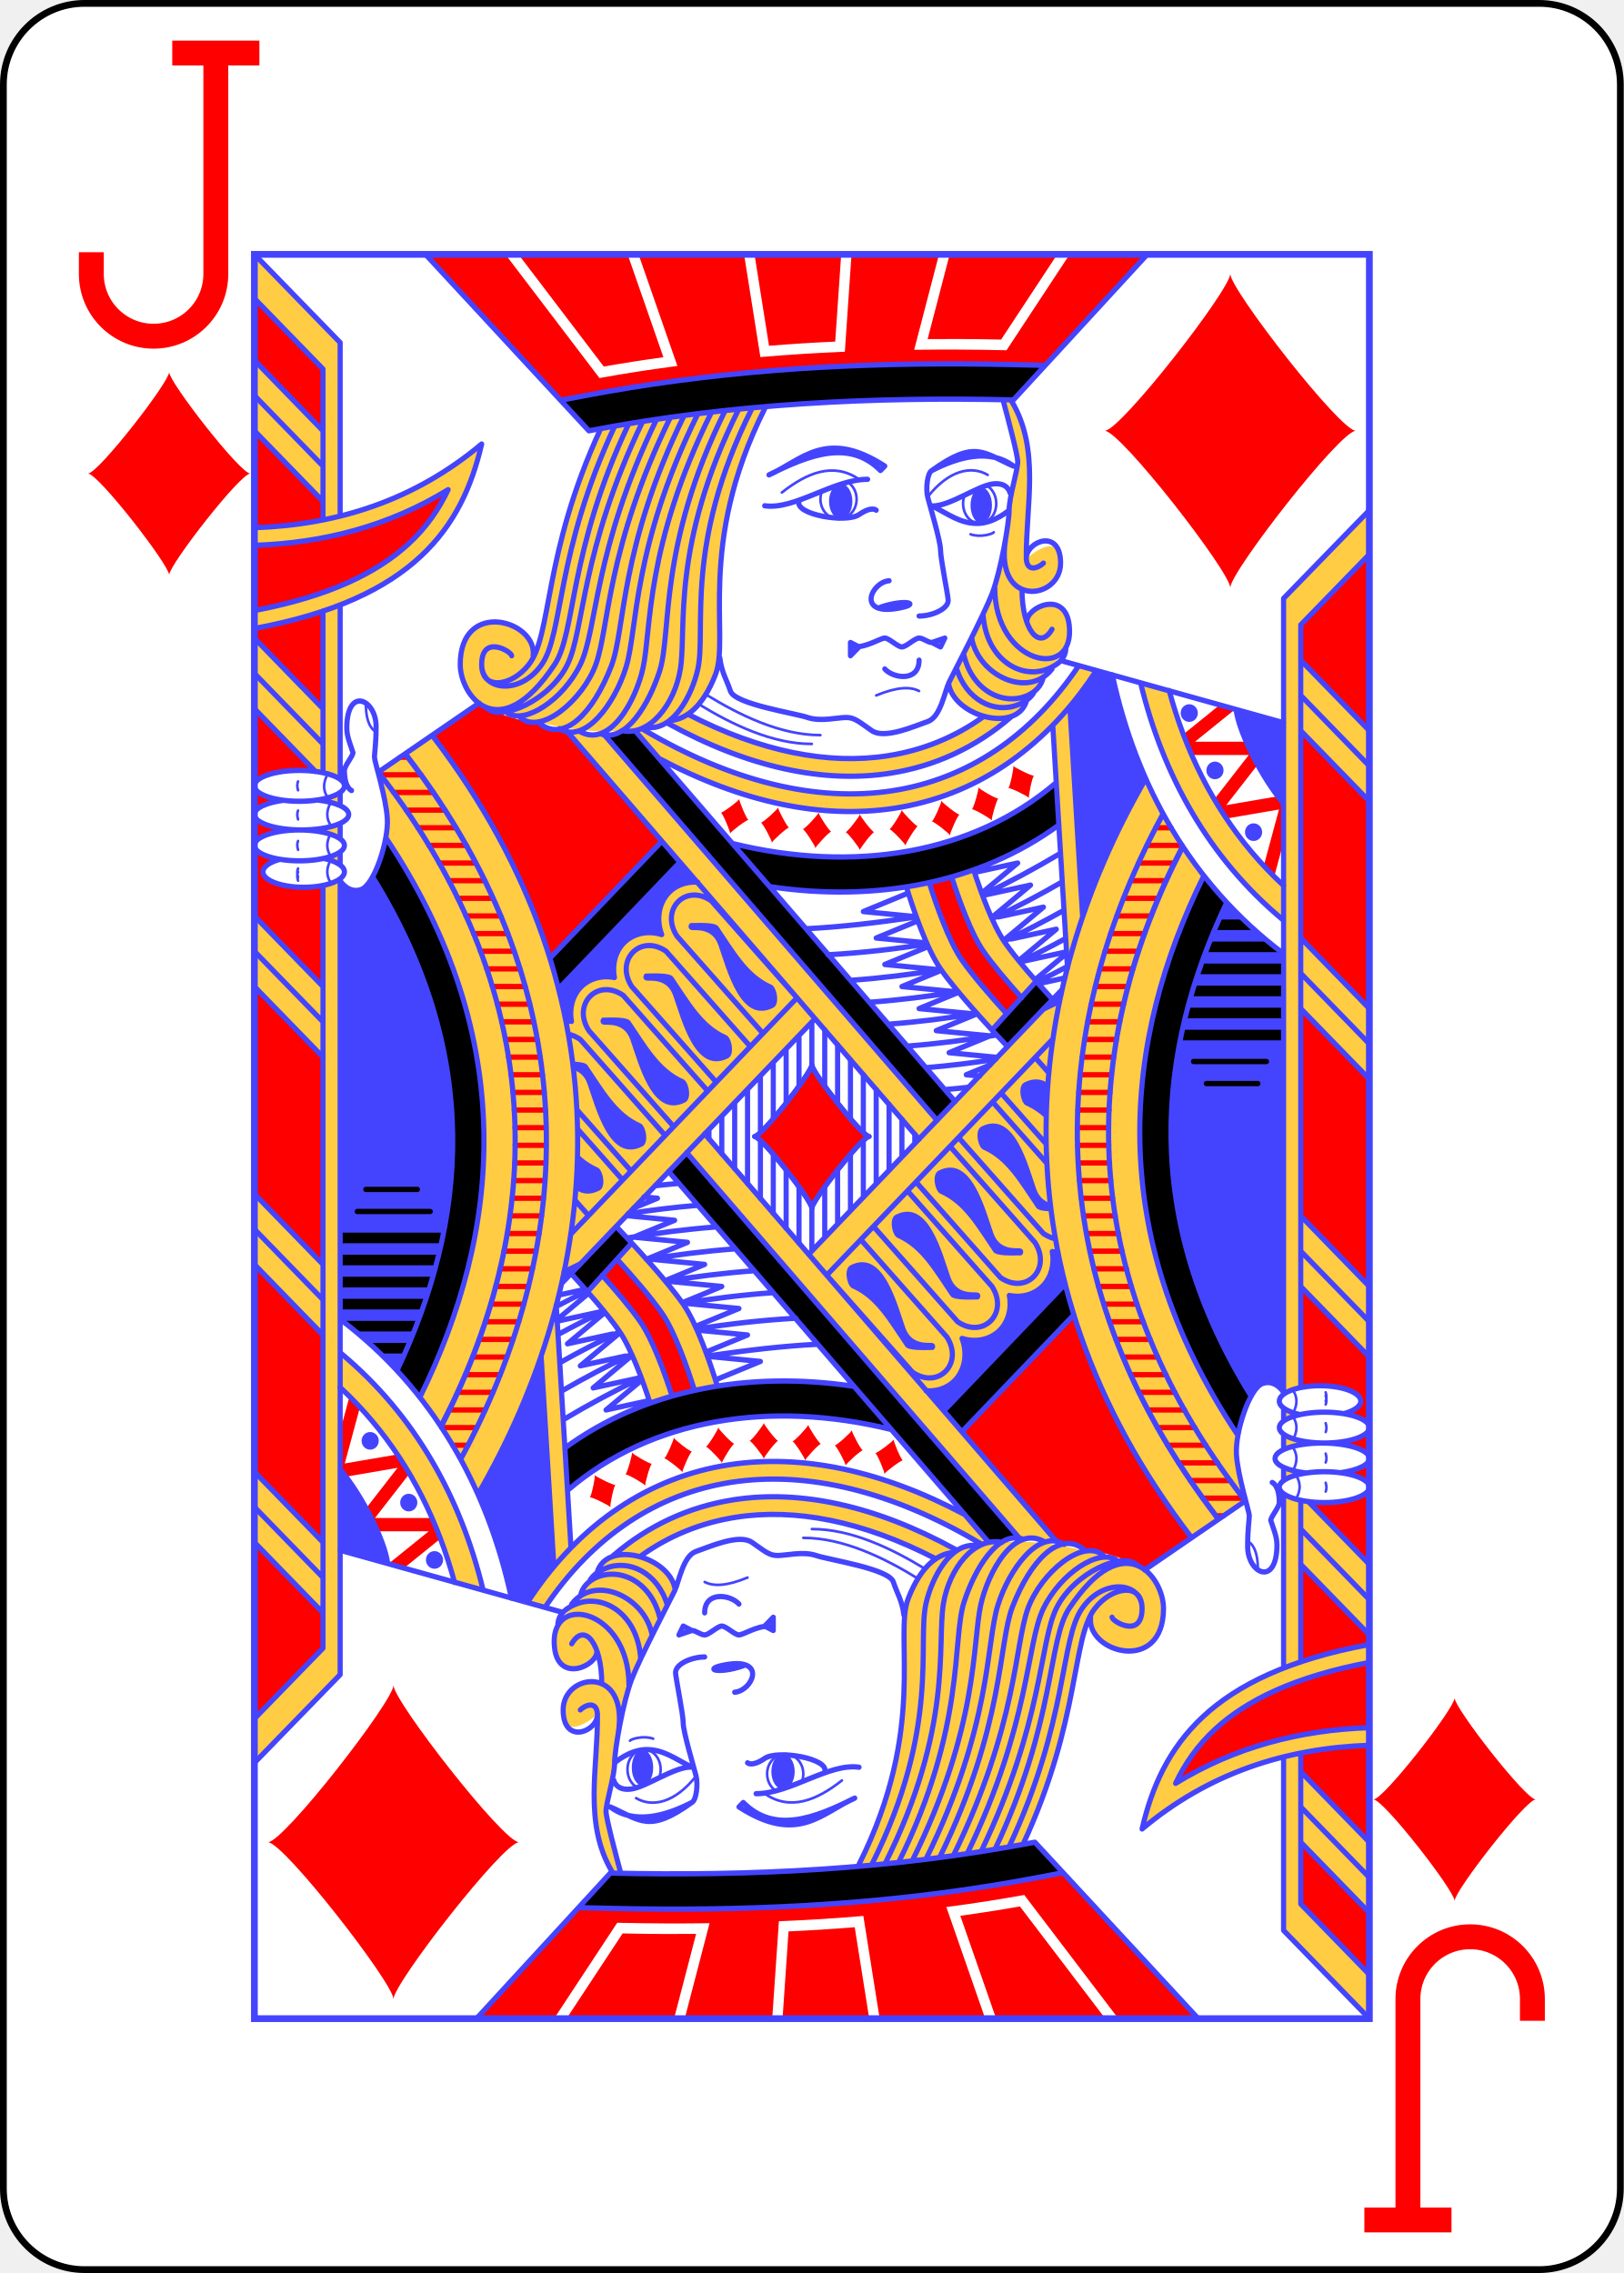
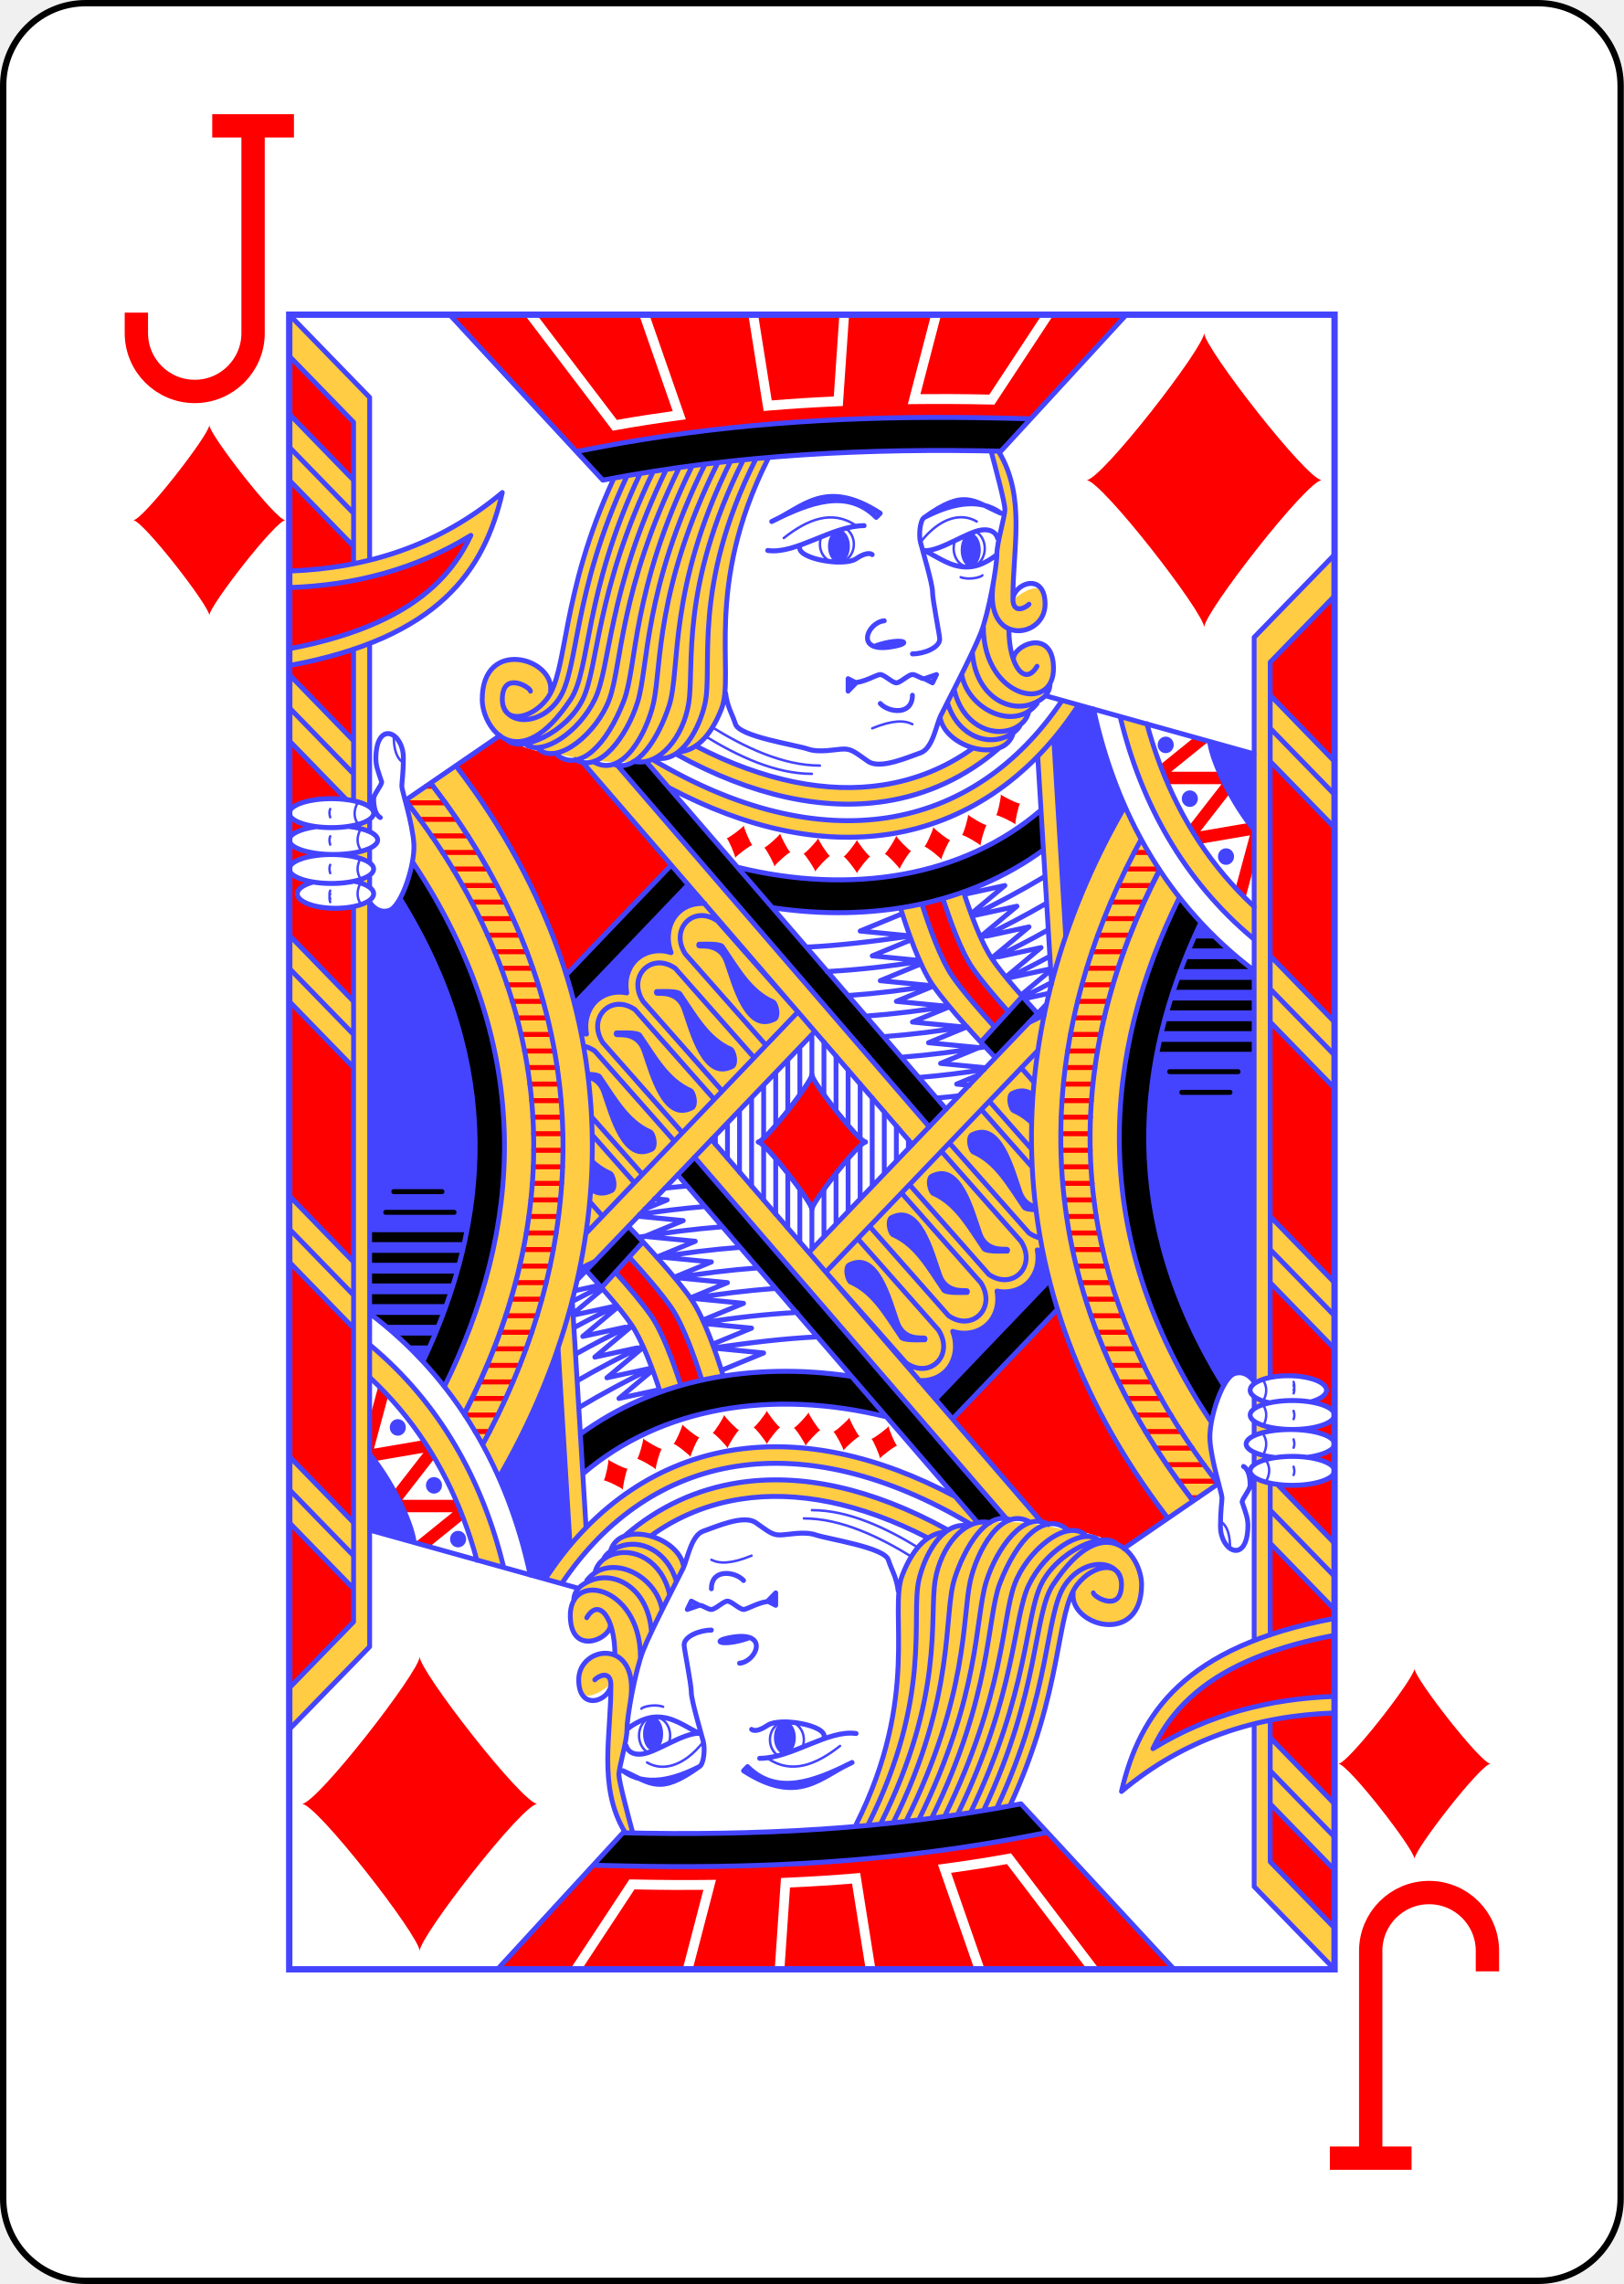
- <svg xmlns="http://www.w3.org/2000/svg" xmlns:xlink="http://www.w3.org/1999/xlink" height="336" preserveAspectRatio="none" viewBox="-120 -168 240 336" width="240">
+ <svg xmlns="http://www.w3.org/2000/svg" xmlns:xlink="http://www.w3.org/1999/xlink" height="360" preserveAspectRatio="none" viewBox="-128 -180 256 360" width="256">
  <defs>
    <symbol id="D-J_svg__h" viewBox="-500 -500 1000 1000" preserveAspectRatio="xMinYMid">
      <path d="M50-460h200m-100 0v710a100 100 0 0 1-400 0v-30" stroke="red" stroke-width="80" stroke-linecap="square" stroke-miterlimit="1.5" fill="none" />
    </symbol>
    <symbol id="D-J_svg__a" viewBox="-600 -600 1200 1200" preserveAspectRatio="xMinYMid">
      <path d="M-400 0C-350 0 0-450 0-500 0-450 350 0 400 0 350 0 0 450 0 500 0 450-350 0-400 0Z" fill="red" />
    </symbol>
    <symbol id="D-J_svg__g" preserveAspectRatio="none" viewBox="0 0 1300 2000">
      <path stroke="#44F" stroke-linecap="round" stroke-linejoin="round" stroke-width="3" fill="none" d="M85 590c-4.7 8.725-5.187 17.099 0 25m3.71 6.884c-4.7 8.725-5.187 17.1 0 25m0 10c-4.7 8.725-5.187 17.1 0 25m0 5c-4.7 8.725-5.187 17.1 0 25M130 510c0 25 10 30 10 30m-89.072 57.5c-1.13 2.58-1.34 5.774 0 10m0 23.024c-1.13 2.58-1.34 5.774 0 10m0 24.476c-1.13 2.58-1.34 5.774 0 10m0 25c-1.13 2.58-1.34 5.774 0 10m0-13.84c-1.13 2.579-1.34 5.773 0 10M725 500c25-10 40-10 50-5m-70-240c-30-20-60.951-7.28-90 15m170 5c24.496-30.289 50.876-35.961 70-25m-162.46 8.604c5.799 4.01 9.636 10.975 9.636 18.896 0 12.426-9.442 22.5-21.088 22.5C669.44 300 660 289.926 660 277.5c0-3.285.66-6.406 1.846-9.22m191.278-6.541C860.1 265.138 865 273.153 865 282.5c0 12.426-8.662 22.5-19.347 22.5s-19.348-10.074-19.348-22.5c0-3.816.817-7.41 2.26-10.56M835 317.323c11.292 3.97 26.1-.361 27.069-2.323m-344.1 194.822C557.538 533.358 604.49 555.092 650 555m-124.631-56.734C565.472 522.392 613.488 545.094 660 545" />
      <use xlink:href="#D-J_svg__a" height="200" width="200" transform="matrix(1 0 0 .972 550 902.8)" stroke="#44F" stroke-width="36" stroke-linejoin="round" stroke-linecap="round" />
      <use xlink:href="#D-J_svg__a" height="50" width="50" transform="scale(1 .972) rotate(-26 1737.776 -1561.913)" />
      <use xlink:href="#D-J_svg__a" height="50" width="50" transform="scale(1 .972) rotate(-22 2022.885 -1794.3)" />
      <use xlink:href="#D-J_svg__a" height="50" width="50" transform="scale(1 .972) rotate(-14 2990.773 -2839.164)" />
      <use xlink:href="#D-J_svg__a" height="50" width="50" transform="scale(1 .972) rotate(-6 6532.495 -6636.834)" />
      <use xlink:href="#D-J_svg__a" height="50" width="50" transform="matrix(1 0 0 .972 681 630.7)" />
      <use xlink:href="#D-J_svg__a" height="50" width="50" transform="matrix(.9962 .08472 -.08716 .9683 633.274 626.675)" />
      <use xlink:href="#D-J_svg__a" height="50" width="50" transform="scale(1 .972) rotate(10 -3345.262 3671.464)" />
      <use xlink:href="#D-J_svg__a" height="50" width="50" transform="scale(1 .972) rotate(15 -2101.491 2372.04)" />
    </symbol>
    <symbol id="D-J_svg__f" preserveAspectRatio="none" viewBox="0 0 1300 2000">
      <path stroke="#44F" stroke-linecap="round" stroke-linejoin="round" stroke-width="6" fill="none" d="M100 709.952V1610L0 1710M100 678.11v13.912m0-46.99v17.313m0-52.554v14.838m0-227.219v197.233M0 0l100 100v196.63m.156 910.645c107.997 79.347 171.737 190.717 199.486 315.915M207.3 545.26c238.076 301.583 196.382 620.395 53.375 860.345m97.499-238.989 295.53-300.145m-288.44-324.91 409.601 461.39M650 870.235V1005m-15-119.531v235.336m-15-220.102v203.205m-15-187.97v171.074m-15-155.84v138.943m-15-123.709v106.813m-15-91.578v74.681m-15-59.447v42.55m-15-27.316v10.42M408.006 544.65 795.9 981.588M444.424 540.616l372.51 419.608M368.8 1110.75l263.86-267.981m-278.133-9.948 141.618-143.829M344.46 797.972 475.103 665.29M144.45 587.034l117.636-78.424M940.1 460.451l259.692 70.425M882.05 524.54c-41.333 34.618-88.82 55.864-141.033 63.696-77.195 11.58-165.247-6.435-258.7-56.453m-29.288 6.587c103.513 59.813 202.907 82.851 290.956 69.644 86.566-12.985 161.585-61.304 217.217-141.821m-110.79 57.636c-33.86 23.766-71.466 38.494-112.362 44.628-68.314 10.247-147.235-4.216-232.498-47.14m51.833 146.535c141.56 33.775 280.148 12.04 377.1-68.72m-3.607-65.101 17.164 274.628m2.725-296.398 14.862 237.783m-364.529-33.256c123.688 18.042 244.26-3.946 336.972-69.99m-177.938 70.13c7.834 24.734 23.588 70.28 39.867 93.072 19.662 27.527 60.973 70.517 77.718 87.62m-90.87-185.341C795.125 737.784 809.835 778.767 825 800c12.464 17.45 33.628 41.114 51.719 60.458M813.053 705.96c8.45 25.619 22.49 63.8 36.947 84.039 10.843 15.18 28.27 35.063 44.53 52.714m-55.888-144.977C847.145 723.316 860.874 760.224 875 780c13.414 18.78 36.904 44.756 55.795 64.8M153.972 662.33c155.995 227.657 133.911 446.158 39.015 633.202m1006.94-580.026c-53.226-48.046-91.437-105.975-116.853-171.388-6.273-16.145-11.767-32.747-16.514-49.768m132.263 259.68C1112.7 684.04 1059.6 591.376 1033.343 486.02m111.257 29.95c3.51 27.019 30.4 77.533 54.942 106.167M80 240 0 160m0-40 80 80m0 80L0 200m80 355L0 475m0-40 80 80m0 355L0 790m0-40 80 80m0 80L0 830m80 355-80-80m0-40 80 80m0 80-80-80m80 355-80-80m0-40 80 80m0 80-80-80m80-744.174V1580l-80 80M80 404.212v182.702M0 50l80 80v170.958m512.661 581.81-100-110c-20-30 10-60 40-40l100 110m-94.137 95.608L440 830c-20-30 10-60 40-40l98.193 108.012m-89.308 90.761L390 880c-20-30 10-60 40-40l98.606 108.467m-162.55-64.385c4.518.868 9.231 2.776 13.944 5.918l98.886 108.774m-39.627 40.411-62.918-69.21m.515 21.567 52.371 57.608m-39.892 40.118-15.594-17.153m143.236-360.34a46.517 46.517 0 0 0-7.084-.05c-10.22.706-19.688 4.787-26.588 11.687-11.545 11.544-15.19 30.278-8.35 47.686-5.928-1.86-11.945-2.542-17.723-2.143-10.219.706-19.689 4.787-26.59 11.688-9.67 9.67-13.793 24.386-10.859 39.14-4.226-.84-8.449-1.111-12.55-.828-10.22.706-19.69 4.787-26.59 11.688-9.617 9.617-13.749 24.224-10.909 38.896-.283-.06-.566-.133-.85-.187a15.002 15.002 0 0 0-5.533-.103m548.15-45.143-51.3 54.965m-11.27-152.673c30.437-14.243 60.78-29.935 91-47.503m-79.702 74.228c27.325-12.679 54.575-26.51 81.729-41.804m-67.89 67.342c23.36-10.81 46.665-22.46 69.903-35.142m-51.546 58.583a1191.554 1191.554 0 0 0 53.545-26.598m-33.557 49.258a1200.054 1200.054 0 0 0 35.541-17.48m-27.996 48.272c6.272-2.875 12.54-5.81 18.803-8.809m-90.69-122.66L890 690l-50.35 10.627m20.036 51.21L905 715l-52.69 11.12m21.243 51.639L920 740l-52.69 11.12m23.932 49.453L935 765l-52.69 11.12m64.606 14.53-49.607 10.47m12.974 21.168 36.742-29.87m-2.451 27.948-27.265 5.755m4.567 28 18.26-14.843m-143.391-28.452L735 805l50-20m31.745 50.826L755 830l45.995-18.398m35.75 49.223L775 855l46.293-18.517m35.452 49.343L795 880l48.076-19.23m22.411 49.465L810 905l50-20m-88.125-133.843c-45.675 6.443-87.52 11.322-128.233 13.292m128.103-13.623L710 745l50-20m24.463 56.69c-37.56 5.867-76.037 10.143-115.74 12.29m115.205-13.42L725 775l48.666-19.466m26.877 55.192c-34.21 5.512-69.172 9.723-105.12 12.222l-.339.023m125.478 12.752c-33.673 5.426-68.073 9.591-103.426 12.104m125.324 12.589c-33.626 5.47-67.974 9.688-103.27 12.263M865 885c-33.784 5.565-68.294 9.873-103.757 12.527m102.932 14.978c-26.572 4.034-53.608 7.264-81.218 9.5m49.582 22.21c-9.118.98-18.295 1.857-27.537 2.622m40.624-15.363L830 930l27.643-11.057m-719.89-213.351c129.038 202.306 110.486 391.093 29.078 558.57M144.664 587.05c211.432 263.85 187.394 526.874 72.807 741.459m23.227 36.982c127.566-228.18 159.318-517.652-64.978-799.217m-30.94 20.858c211.316 263.769 187.278 526.792 73.073 741.738M176.02 566.162c223.996 281.677 192.244 571.149 64.818 798.824M100 710s9.291 14.995 24.328 10.107C139.668 715.121 156.474 665.06 155 640c-1.468-24.957-15-65-15-70s1.909-14.69 1.909-34.69c0-30-31.909-45.31-34.073-2.528C107.209 545.174 110 550 115 565m0 0c-.676 4.552-10 15-10 20 0 20 8.286 22.81 8.286 22.81M0 602.5A52.5 17.5 0 0 1 52.5 585a52.5 17.5 0 0 1 52.5 17.5A52.5 17.5 0 0 1 52.5 620 52.5 17.5 0 0 1 0 602.5M0 635s0 0 0 0c0-7.263 13.907-13.493 33.71-16.14m40.127-.307C94.935 621 110 627.44 110 635c0 9.665-24.624 17.5-55 17.5S0 644.665 0 635m0 35a52.5 17.5 0 0 1 52.5-17.5A52.5 17.5 0 0 1 105 670a52.5 17.5 0 0 1-52.5 17.5A52.5 17.5 0 0 1 0 670m81.19 14.829C95.422 687.85 105 693.514 105 700c0 9.665-21.266 17.5-47.5 17.5S10 709.665 10 700c0-5.87 7.845-11.066 19.884-14.24m41.47-99.406L0 515m.02-205.145C97.554 306.607 187.046 278.578 265 215 242.582 308.966 186.547 390.542.192 424.084m-.166-94.219c80.508-2.603 156.867-21.843 225.872-63.117-10.856 22.346-25.477 42.958-46.271 61.547C143.53 360.564 88.07 387.48.303 403.733m403.48-206.109C336.264 339.655 347.37 430.787 320 465c-20 25-55 30-55 0 0-35 34.9-14.626 35-10m120.15-260.264C350.946 338.298 360.638 429.106 335 465c-25 35-70 30-70 0m171.417-272.89C365.772 337.154 375.06 428.375 350 465c-65 95-110 35-110 0 0-75 90-50 85-10m127.67-265.49C380.328 335.873 384.963 425.072 365 465c-20 40-77.602 65.61-94.572 48.745m198.335-326.44C395.282 334.978 400.064 424.872 380 465c-20 40-64.5 68.136-85 55m189.862-334.903C410.176 334.001 413.892 422.783 398.06 465c-15 40-63.997 80.555-88.06 60m190.99-342.134c-75.72 150.317-68.163 241.762-84.87 283.883C395 520 361.557 552.647 333.874 532.762M517.083 180.7c-76.908 151.611-70.007 243.962-83.776 287.36C420 510 385.05 555.512 355.845 537.64m177.108-358.65c-77.813 152.625-69.804 245.359-79.837 289.945C445 505 414.576 561.02 378.609 540.433m170.223-363.16c-78.666 153.692-61.875 251.63-76.344 295.16-12.488 37.567-39.31 80.99-68.301 71.273m160.526-368.15c-79.667 154.67-60.427 249.282-68.044 294.69C490 510 460.572 546.713 428.474 539.875M580 175c-80 155-52.502 250.817-63.085 295.683-6.915 29.317-28.079 68.333-57.541 65.65M595 175c-80 155-40.203 258.598-57.401 301.367-14.964 37.211-34.463 50.386-51.886 51.962m387.21-362.96C878.475 185.245 890 227.41 890 235c0 10-10 40-10 55s-10 70-20 95-45 90-50 100-9.81 39.563-24.81 44.563C770.19 534.563 735 550 720 540c-15-10-20-15-30-15s-30 5-45 0-85-15-90-30c-4.38-13.209-10-20-12.377-37.814M600 250c38.334-16.373 66.186-53.253 135-10v0l-5 5c-36.119-35.307-82.46-18.225-130 5v0m285-10c-35-15-45-30-95 5v0c30-15 66.711-25.583 95-5v0m-95 5c-5.615 2.796-7.258 21.124-5 30 2.466 9.691 15 50 15 60s8.935 52.186 8.935 57.186C808.935 402.186 790 410 775 410m-35-40c-20.808 1.708-37.884 39.089 9.316 31.367C779.332 396.457 760 390 730 400m-35 40v15l10-10-10-5v0m110-5-5 10-10-5 15-5v0m-105 10c15 0 30-10 35-10s15 10 20 10 15-10 20-10 10 5 15 5m-55 30c10.017 10.832 40 15 40-10M595 285c35 5 80-30 120-30m-80 25c-5 15 55 25 70 15s20-5 20-5m65.923-4.735c20 0 52.332-22.8 70-25 17.668-2.2 20 10 20 10M790 285c20 10 33.07 20 52.775 20C862.479 305 880 290 880 290m2.739-123.78C916.805 221.49 899.287 285.407 900 345c.877 16.276 15 10 20 5m-44.13-27.097C862.68 401.749 940 392.043 940 350c0-40-40-25-40-5m-5 35c0 45 20 70 35 45m-66.742-47.322C863.15 465.86 958.062 484.498 950 420c-5-40-50-20-49.354-3.324m-50.936-7.257c3.982 49.733 43.724 72.867 75.29 60.581 18.663-7.264 21.42-17.97 21.126-24.435M836.38 435.227C844.554 477.95 902.816 504.17 930 470m-103.042-17.02c9.23 40.69 44.655 58.762 73.332 47.6 9.377-3.789 17.977-11.414 19.488-21.629m-101.294-10.206c11.128 36.611 44.52 52.456 71.806 41.836 10.08-3.924 15.52-8.85 18.345-13.571m-99.206-10.358c6.148 37.142 80.063 56.922 91.04 18.908m19.69-379.78-34.26-.77a3414.94 3414.94 0 0 0-61.848-.84c-144.617-.628-291.435 8.513-441.393 36.51l-25.623 4.783M199.524 0 390 200c167.854-31.337 332.223-38.656 495-35L1041.082 0M472.328 571.725c96.126 49.651 189.631 68.817 274.622 56.068 92.087-13.813 172.42-65.876 230.705-150.232l3.633-5.258" />
    </symbol>
    <symbol id="D-J_svg__e" preserveAspectRatio="none" viewBox="0 0 1300 2000">
      <path d="M130 1057c-4.057-.057-4.057 6.057 0 6h60c4.057.057 4.057-6.057 0-6zm-10 25c-4.057-.057-4.057 6.057 0 6h85c4.057.057 4.057-6.057 0-6zm-20 27v12h117.996l2.322-12zm0 25v12h112.19l2.613-12zm0 25v12h104.353l3.773-12zm0 25v12h96.806l3.483-12zm17.56 37h68.505l4.935-12h-87.372zm29.9 25h27.865l4.935-12h-46.444zM885.897 125.01a3414.94 3414.94 0 0 0-61.847-.84c-144.617-.628-291.435 8.513-441.393 36.51l-25.893 4.461L390 200c167.854-31.337 332.223-38.656 495-35l35.361-38.408zm48.586 474.122c-96.952 80.76-235.54 102.495-377.1 68.72l43.715 48.936c123.688 18.042 244.26-3.946 336.972-69.99zm-117.55 361.092-372.51-419.608-36.418 4.034L795.9 981.588ZM496.146 688.992l-141.618 143.83-10.069-34.85L475.103 665.29Zm381.572 208.629c-4.427-4.522-10.572-10.854-17.549-18.39l51.237-55.326c6.55 7.159 13.215 14.344 19.39 20.895m-737.81 450.733c94.897-187.044 116.98-405.545-39.014-633.202-4.98 15.602-9.504 32.46-16.22 43.261 129.039 202.306 110.487 391.093 29.079 558.57z" />
    </symbol>
    <symbol id="D-J_svg__d" preserveAspectRatio="none" viewBox="0 0 1300 2000">
      <path fill="#44F" d="M509 758c9 0 28.315-1.237 32 4 19 27 34.047 54.141 62 66 5.895 2.5 10.258 21.901 2 26-38.418 19.07-54.167-44.095-64-71-7.297-19.969-27.054-16.342-31-17-6-1-3.687-8-1-8zm-52.661 57.231c9 0 28.315-1.236 32 4 19 27 34.047 54.141 62 66 5.894 2.5 10.258 21.901 2 26-38.419 19.07-54.168-44.094-64-71-7.298-19.969-27.055-16.342-31-17-6-1-3.688-8-1-8zm-50 50c9 0 28.315-1.236 32 4 19 27 34.047 54.141 62 66 5.894 2.5 10.258 21.901 2 26-38.419 19.07-54.168-44.094-64-71-7.298-19.969-27.055-16.342-31-17-6-1-3.688-8-1-8zm-35.09 49.918c7.579.188 14.955 1.05 17.09 4.082 19 27 34.047 54.141 62 66 5.894 2.5 10.258 21.901 2 26-38.419 19.07-54.168-44.094-64-71-3.55-9.71-10.045-13.842-16.235-15.599m4.185 94.434c7.016 6.681 14.831 12.254 24.05 16.165 5.894 2.5 10.258 21.901 2 26-10.88 5.4-19.941 4.206-27.565-.892M697.25 280a13.625 20 0 0 1-13.625 20A13.625 20 0 0 1 670 280a13.625 20 0 0 1 13.625-20 13.625 20 0 0 1 13.625 20zM860 284.506a12.5 20.292 0 0 1-12.5 20.292 12.5 20.292 0 0 1-12.5-20.292 12.5 20.292 0 0 1 12.5-20.291 12.5 20.292 0 0 1 12.5 20.291zm179.288 309.79c-17.01-37.323-29.874-76.645-38.918-117.435l-19.08-4.558-3.634 5.258c-8.474 12.264-17.414 23.846-26.84 34.713 5.126 82.8 10.382 166.892 15.045 237.706 19.442-54.632 44.354-106.743 73.427-155.684zM1144.6 515.97l55.193 14.905m-55.193-14.905c3.51 27.018 30.4 77.532 54.942 106.166l.251-91.26M137.57 706c-4.348 7.569-8.855 12.681-13.242 14.107-15.037 4.888-24.328-10.13-24.328-10.13l.078 496.904c23.977 17.954 45.71 37.081 66.058 57.43 82.103-167.626 100.655-356.413-28.566-558.31zM100 1610l-110 110m364.528-887.179 141.618-143.829 20.83 22.783a46.517 46.517 0 0 0-7.084-.05c-10.219.706-19.687 4.787-26.587 11.687-11.545 11.544-15.19 30.278-8.35 47.686-5.928-1.86-11.945-2.542-17.723-2.143-10.219.706-19.689 4.787-26.59 11.688-9.67 9.67-13.793 24.386-10.859 39.14-4.226-.84-8.449-1.111-12.55-.828-10.22.706-19.69 4.787-26.59 11.688-9.617 9.617-13.749 24.224-10.909 38.896-.283-.06-.566-.133-.85-.187a15.002 15.002 0 0 0-5.533-.103zM1100 520a10 10 0 0 1-10 10 10 10 0 0 1-10-10 10 10 0 0 1 10-10 10 10 0 0 1 10 10zm30 65a10 10 0 0 1-10 10 10 10 0 0 1-10-10 10 10 0 0 1 10-10 10 10 0 0 1 10 10zm45 70a10 10 0 0 1-10 10 10 10 0 0 1-10-10 10 10 0 0 1 10-10 10 10 0 0 1 10 10z" />
    </symbol>
    <symbol id="D-J_svg__c" preserveAspectRatio="none" viewBox="0 0 1300 2000">
      <path fill="red" d="m199.521 0 157.665 165.582 25.472-4.902c149.958-27.997 296.776-37.138 441.393-36.51 20.66.09 41.275.378 61.847.84l34.475 1.57L1040.949 0h-90.37L876.95 108.701l-3.267-.072c-17.44-.384-35.101-.607-52.801-.684a2658.24 2658.24 0 0 0-43.678.153l-7.916.093L798.268 0H696.223l-7.774 110.4-5.36.221a2217.499 2217.499 0 0 0-87.605 5.36l-5.513.447L570.955 0H447.898l45.315 126.52-7.39.957c-26.195 3.39-52.95 7.402-79.91 12.123l-3.544.62L292.633 0Zm108.35 0 99.543 127.197c23.432-4.051 46.65-7.54 69.502-10.588L435.15 0Zm275.244 0 16.924 103.627a2229.473 2229.473 0 0 1 77.19-4.72L684.19 0Zm227.576 0-25.73 96.07c12.299-.106 24.295-.175 35.975-.125 16.664.073 33.27.302 49.724.645L936.086 0ZM0 50v70l80 80v-70zm0 150v109.854c27.325-.912 54.014-3.781 80-8.817V280Zm225.898 66.748C156.887 308.026 80.516 327.253 0 329.854v73.935c87.942-16.247 143.49-43.188 179.627-75.494 20.794-18.59 35.415-39.201 46.271-61.547zM80 404.438c-23.576 7.69-50.13 14.284-80 19.656V435l80 80zm182.084 104.171-54.93 36.684c65.586 82.864 109.888 167.062 137.032 251.623l130.921-131.623-109.843-123.732c-34.415-10.878-70.714-12.66-103.18-32.952zm863.334 2.24-42.344 33.27 9.807 23.381h66.514l-40.512 50.64 14.36 21.424 61.38-10.23-17.67 63.613 12.203 12.116 10.983-39.54-.596-43.386-6.068-7.82-60.372 10.062 36.715-45.895-13.078-25.984h-60.056l46.652-36.656zM0 515v87.5A52.5 17.5 0 0 1 52.5 585a52.5 17.5 0 0 1 18.664 1.164zm0 87.5V635c0-7.263 13.907-13.493 33.71-16.14l.302-.003A52.5 17.5 0 0 1 0 602.5ZM0 635v35a52.5 17.5 0 0 1 52.5-17.5 52.5 17.5 0 0 1 27.5 2.62v-4.546c-7.507 1.223-15.988 1.926-25 1.926-30.376 0-55-7.835-55-17.5Zm0 35v80l80 80V715.414c-6.698 1.33-14.358 2.086-22.5 2.086-26.234 0-47.5-7.835-47.5-17.5 0-5.867 7.837-11.06 19.863-14.234A52.5 17.5 0 0 1 0 670Zm170.152-103a3 3 0 1 0 0 6H178.96a3 3 0 1 0 0-6h-.38zm-97.431 19.354A52.5 17.5 0 0 1 80 587.619v-1.265zm74.277.646a3 3 0 1 0 0 6h47.293a3 3 0 1 0 0-6h-.355zm15.473 20a3 3 0 1 0 0 6H208.637a3 3 0 1 0 0-6h-.325ZM80 617.393a52.5 17.5 0 0 1-6.863 1.166l.699-.006c2.125.246 4.17.544 6.164.869zM176.955 627a3 3 0 1 0 0 6H222.234a3 3 0 1 0 0-6h-.297zm13.672 20a3 3 0 1 0 0 6h44.469a3 3 0 1 0 0-6h-.27zm12.871 20a3 3 0 1 0 0 6h43.63a3 3 0 1 0 0-6h-.25zm12.078 20a3 3 0 1 0 0 6h42.422a3 3 0 1 0 0-6zm597.477 18.96-26.203 6.32c8.275 25.504 22.984 66.487 38.15 87.72 12.701 17.782 34.437 42.018 52.748 61.559l16.781-18.844C878.27 825.064 860.843 805.18 850 790c-14.456-20.238-28.498-58.42-36.947-84.04ZM226.846 707a3 3 0 1 0 0 6h41.582a3 3 0 1 0 0-6zm10.306 20a3 3 0 1 0 0 6h41.022a3 3 0 1 0 0-6zm9.557 20a3 3 0 1 0 0 6h40.467a3 3 0 1 0 0-6zm8.814 20a3 3 0 1 0 0 6h39.916a3 3 0 1 0 0-6h-.156zm8.082 20a3 3 0 1 0 0 6h39.141a3 3 0 1 0 0-6zm7.354 20a3 3 0 1 0 0 6h38.61a3 3 0 1 0 0-6zm6.514 20a3 3 0 1 0 0 6h38.263a3 3 0 1 0 0-6zM0 830v235l80 80V910Zm283.213 17a3 3 0 1 0 0 6h37.808a3 3 0 1 0 0-6zm5.043 20a3 3 0 1 0 0 6h37.44a3 3 0 1 0 0-6zm4.353 20a3 3 0 1 0 0 6h37.153a3 3 0 1 0 0-6zm3.668 20a3 3 0 1 0 0 6h36.946a3 3 0 1 0 0-6zm2.987 20a3 3 0 1 0 0 6h36.627a3 3 0 1 0 0-6zm2.197 20a3 3 0 1 0 0 6h36.453a3 3 0 1 0 0-6zm1.49 20a3 3 0 1 0 0 6h36.399a3 3 0 1 0 0-6zm.83 20a3 3 0 1 0 0 6H340a3 3 0 1 0 0-6zm.174 20a3 3 0 1 0 0 6H340a3 3 0 1 0 0-6zm-.484 20a3 3 0 1 0 0 6h36.412a3 3 0 1 0 0-6zm-1.137 20a3 3 0 1 0 0 6h36.447a3 3 0 1 0 0-6zm-1.787 20a3 3 0 1 0 0 6h36.555a3 3 0 1 0 0-6zm-2.52 20a3 3 0 1 0 0 6h36.817a3 3 0 1 0 0-6zm-3.183 20a3 3 0 1 0 0 6h37.115a3 3 0 1 0 0-6zm-3.826 20a3 3 0 1 0 0 6h37.353a3 3 0 1 0 0-6zM0 1145v235l80 80v-235zm286.55 2a3 3 0 1 0 0 6h37.657a3 3 0 1 0 0-6zm-5.109 20a3 3 0 1 0 0 6h38.024a3 3 0 1 0 0-6zm-5.75 20a3 3 0 1 0 0 6h38.446a3 3 0 1 0 0-6zm-6.396 20a3 3 0 1 0 0 6h38.914a3 3 0 1 0 0-6zm-7.041 20a3 3 0 1 0 0 6h39.396a3 3 0 1 0 0-6zm-7.692 20a3 3 0 1 0 0 6h39.844a3 3 0 1 0 0-6zm-8.341 20a3 3 0 1 0 0 6h40.34a3 3 0 0 0 .002 0 3 3 0 0 0 .006 0h.039a3 3 0 0 0 .162-5.996 3 3 0 0 0-.178 0h-.031zm-9 20a3 3 0 1 0 0 6h40.883a3 3 0 1 0 0-6zm-9.66 20a3 3 0 1 0 0 6h41.462a3 3 0 1 0 0-6zm-9.125 20a3 3 0 1 0 0 6h40.876a3 3 0 1 0 0-6zm12.818 20a3 3 0 1 0 0 6h17.828a3 3 0 1 0 0-6h-.125zM0 1459.955V1660l80-80v-40.768z" />
    </symbol>
    <symbol id="D-J_svg__b" preserveAspectRatio="none" viewBox="0 0 1300 2000">
      <path fill="#FC4" d="M0 0v602.5A52.5 17.5 0 0 1 52.5 585a52.5 17.5 0 0 1 47.5 10.092v-197.7C208.286 356.237 247.222 289.518 265 215c-50.477 41.168-105.797 67.41-165 81.691V100L0 0zm0 602.5V635c0-7.263 13.907-13.493 33.71-16.14l.302-.003A52.5 17.5 0 0 1 0 602.5zM0 635v35a52.5 17.5 0 0 1 52.5-17.5 52.5 17.5 0 0 1 47.5 10.092v-17.535c-9.953 4.5-26.391 7.443-45 7.443-30.376 0-55-7.835-55-17.5zm0 35v1040l100-100V707.814c-7.793 5.742-23.892 9.686-42.5 9.686-26.234 0-47.5-7.835-47.5-17.5 0-5.867 7.837-11.06 19.863-14.234A52.5 17.5 0 0 1 0 670zm872.922-504.63C878.474 185.243 890 227.408 890 235c0 10-10 40-10 55s-10 70-20 95-45 90-50.285 100.826c2.87 18.592 22.06 32.816 42.185 38.035l-1.488-.033c-33.861 23.766-71.467 38.495-112.363 44.629-68.314 10.247-147.235-4.216-232.498-47.14l-.656.294c11.604-7.362 23.09-21.337 32.703-45.244C554.796 433.597 515 330 595 175c-67.978-.001-133.598 4.195-191.217 22.625-60.889 128.08-57.836 214.769-77.752 256.514C330 415 240 390 240 465c0 20.578 15.555 49.798 43.03 51.09 65.148 21.07 129.948 36.622 202.683 12.24a40.601 40.601 0 0 0 7.232-1.334l-10.629 4.787c93.453 50.018 181.505 68.033 258.7 56.453 52.213-7.832 99.7-29.077 141.033-63.695l-1.729-.04c9.594-2.606 17.178-8.653 20.149-18.94 24.05-28.32 34.2-44.003 46.781-61.897 2.826-6.006 3.973-13.878 2.75-23.664-5-40-50-20-49.88-4.727-3.374-10.432-5.12-21.98-4.975-35.377C914.503 387.622 940 374.143 940 350c0-40-40-5-40-5s16.804-123.51-17.262-178.781l-9.816-.85zm88.28 300.823c-55.633 80.518-130.652 128.836-217.218 141.82-88.049 13.208-187.443-9.83-290.957-69.644L445 540l27.33 31.725c96.126 49.65 189.63 68.817 274.621 56.068 70.778-10.617 134.61-43.834 186.826-96.938l-2.9 3.176 17.164 274.627 17.586-58.613-14.854-237.656c9.408-10.912 18.382-22.524 26.883-34.828l3.633-5.258-20.088-6.11zm72.14 19.827c26.259 105.354 79.358 198.02 165.48 268.011l1.106-38.525c-66.365-59.904-109.386-135.174-133.368-221.154l-33.218-8.332zm-668.078 55.54 151.07 170.174a47.353 47.353 0 0 0-2.578-.115 46.517 46.517 0 0 0-3.863.106c-10.22.706-19.688 4.787-26.588 11.687-11.545 11.544-15.19 30.278-8.35 47.686-5.928-1.86-11.945-2.542-17.723-2.143-10.219.706-19.689 4.787-26.59 11.688-9.67 9.67-13.793 24.386-10.859 39.14-4.226-.84-8.449-1.111-12.55-.828-10.22.706-19.69 4.787-26.59 11.688-9.617 9.617-13.749 24.224-10.909 38.896-.283-.06-.566-.133-.85-.187a15.002 15.002 0 0 0-5.532-.104l.388 2.127c-21.616-108.042-70.889-218.342-155.99-326.479l-63.596 41.584c3.826 14.65 9.89 37.28 10.846 53.52.352 5.977-.336 13.376-1.412 21.79 156.379 228.198 134.295 446.7 38.824 633.136 27.042 33.288 49.713 70.29 68.02 110.166 43.963-73.483 78.356-154.445 98.05-240.098l-.308 1.623 295.531-300.144 121.16 136.478 21.035-21.363L408.006 544.65l-42.742-3.09zM100 609.905a52.5 17.5 0 0 1-26.826 8.655l.662-.006c10.648 1.235 19.75 3.489 26.164 6.388v-15.037zm0 67.5a52.5 17.5 0 0 1-19.865 7.444l1.056-.02c8.065 1.713 14.63 4.276 18.809 7.354v-14.778zm738.64 20.332-25.587 8.225c8.45 25.619 22.49 63.8 36.947 84.039 10.843 15.18 28.27 35.064 44.53 52.715 0 0 23.036-12.071 16.199-19.656C897.24 808.094 883.902 792.462 875 780c-14.126-19.776-27.856-56.685-36.36-82.264zm-51.79 14.543-26.717 4.649C767.967 741.662 783.72 787.208 800 810c14.389 20.144 40.371 48.569 59.836 69.07 7.133 7.514 16.883-18.613 16.883-18.613C858.628 841.113 837.464 817.45 825 800c-15.166-21.233-29.875-62.216-38.15-87.72z" />
    </symbol>
    <path id="D-J_svg__i" d="M-82.4-130.4H82.4v260.8H-82.4z" />
  </defs>
-   <rect width="239" height="335" x="-119.5" y="-167.5" rx="12" ry="12" fill="#fff" stroke="#000" />
+   <rect width="255" height="359" x="-127.5" y="-179.5" rx="13" ry="13" fill="#fff" stroke="#000" />
  <use width="164.8" height="260.8" x="-82.4" y="-130.4" xlink:href="#D-J_svg__b" />
  <use transform="rotate(180)" width="164.8" height="260.8" x="-82.4" y="-130.4" xlink:href="#D-J_svg__b" />
  <use width="164.8" height="260.8" x="-82.4" y="-130.4" xlink:href="#D-J_svg__c" />
  <use transform="rotate(180)" width="164.8" height="260.8" x="-82.4" y="-130.4" xlink:href="#D-J_svg__c" />
  <use width="164.8" height="260.8" x="-82.4" y="-130.4" xlink:href="#D-J_svg__d" />
  <use transform="rotate(180)" width="164.8" height="260.8" x="-82.4" y="-130.4" xlink:href="#D-J_svg__d" />
  <use width="164.8" height="260.8" x="-82.4" y="-130.4" xlink:href="#D-J_svg__e" />
  <use transform="rotate(180)" width="164.8" height="260.8" x="-82.4" y="-130.4" xlink:href="#D-J_svg__e" />
  <use width="164.8" height="260.8" x="-82.4" y="-130.4" xlink:href="#D-J_svg__f" />
  <use transform="rotate(180)" width="164.8" height="260.8" x="-82.4" y="-130.4" xlink:href="#D-J_svg__f" />
  <use width="164.8" height="260.8" x="-82.4" y="-130.4" xlink:href="#D-J_svg__g" />
  <use transform="rotate(180)" width="164.8" height="260.8" x="-82.4" y="-130.4" xlink:href="#D-J_svg__g" />
  <use xlink:href="#D-J_svg__h" height="46" width="46" x="-118" y="-162" />
  <use xlink:href="#D-J_svg__a" height="36" width="36" x="-113" y="-116" />
  <use xlink:href="#D-J_svg__a" height="55.68" width="55.68" x="34" y="-132.16" />
  <g transform="rotate(180)">
    <use xlink:href="#D-J_svg__h" height="46" width="46" x="-118" y="-162" />
    <use xlink:href="#D-J_svg__a" height="36" width="36" x="-113" y="-116" />
    <use xlink:href="#D-J_svg__a" height="55.68" width="55.68" x="34" y="-132.16" />
  </g>
  <use xlink:href="#D-J_svg__i" stroke="#44F" fill="none" />
</svg>
